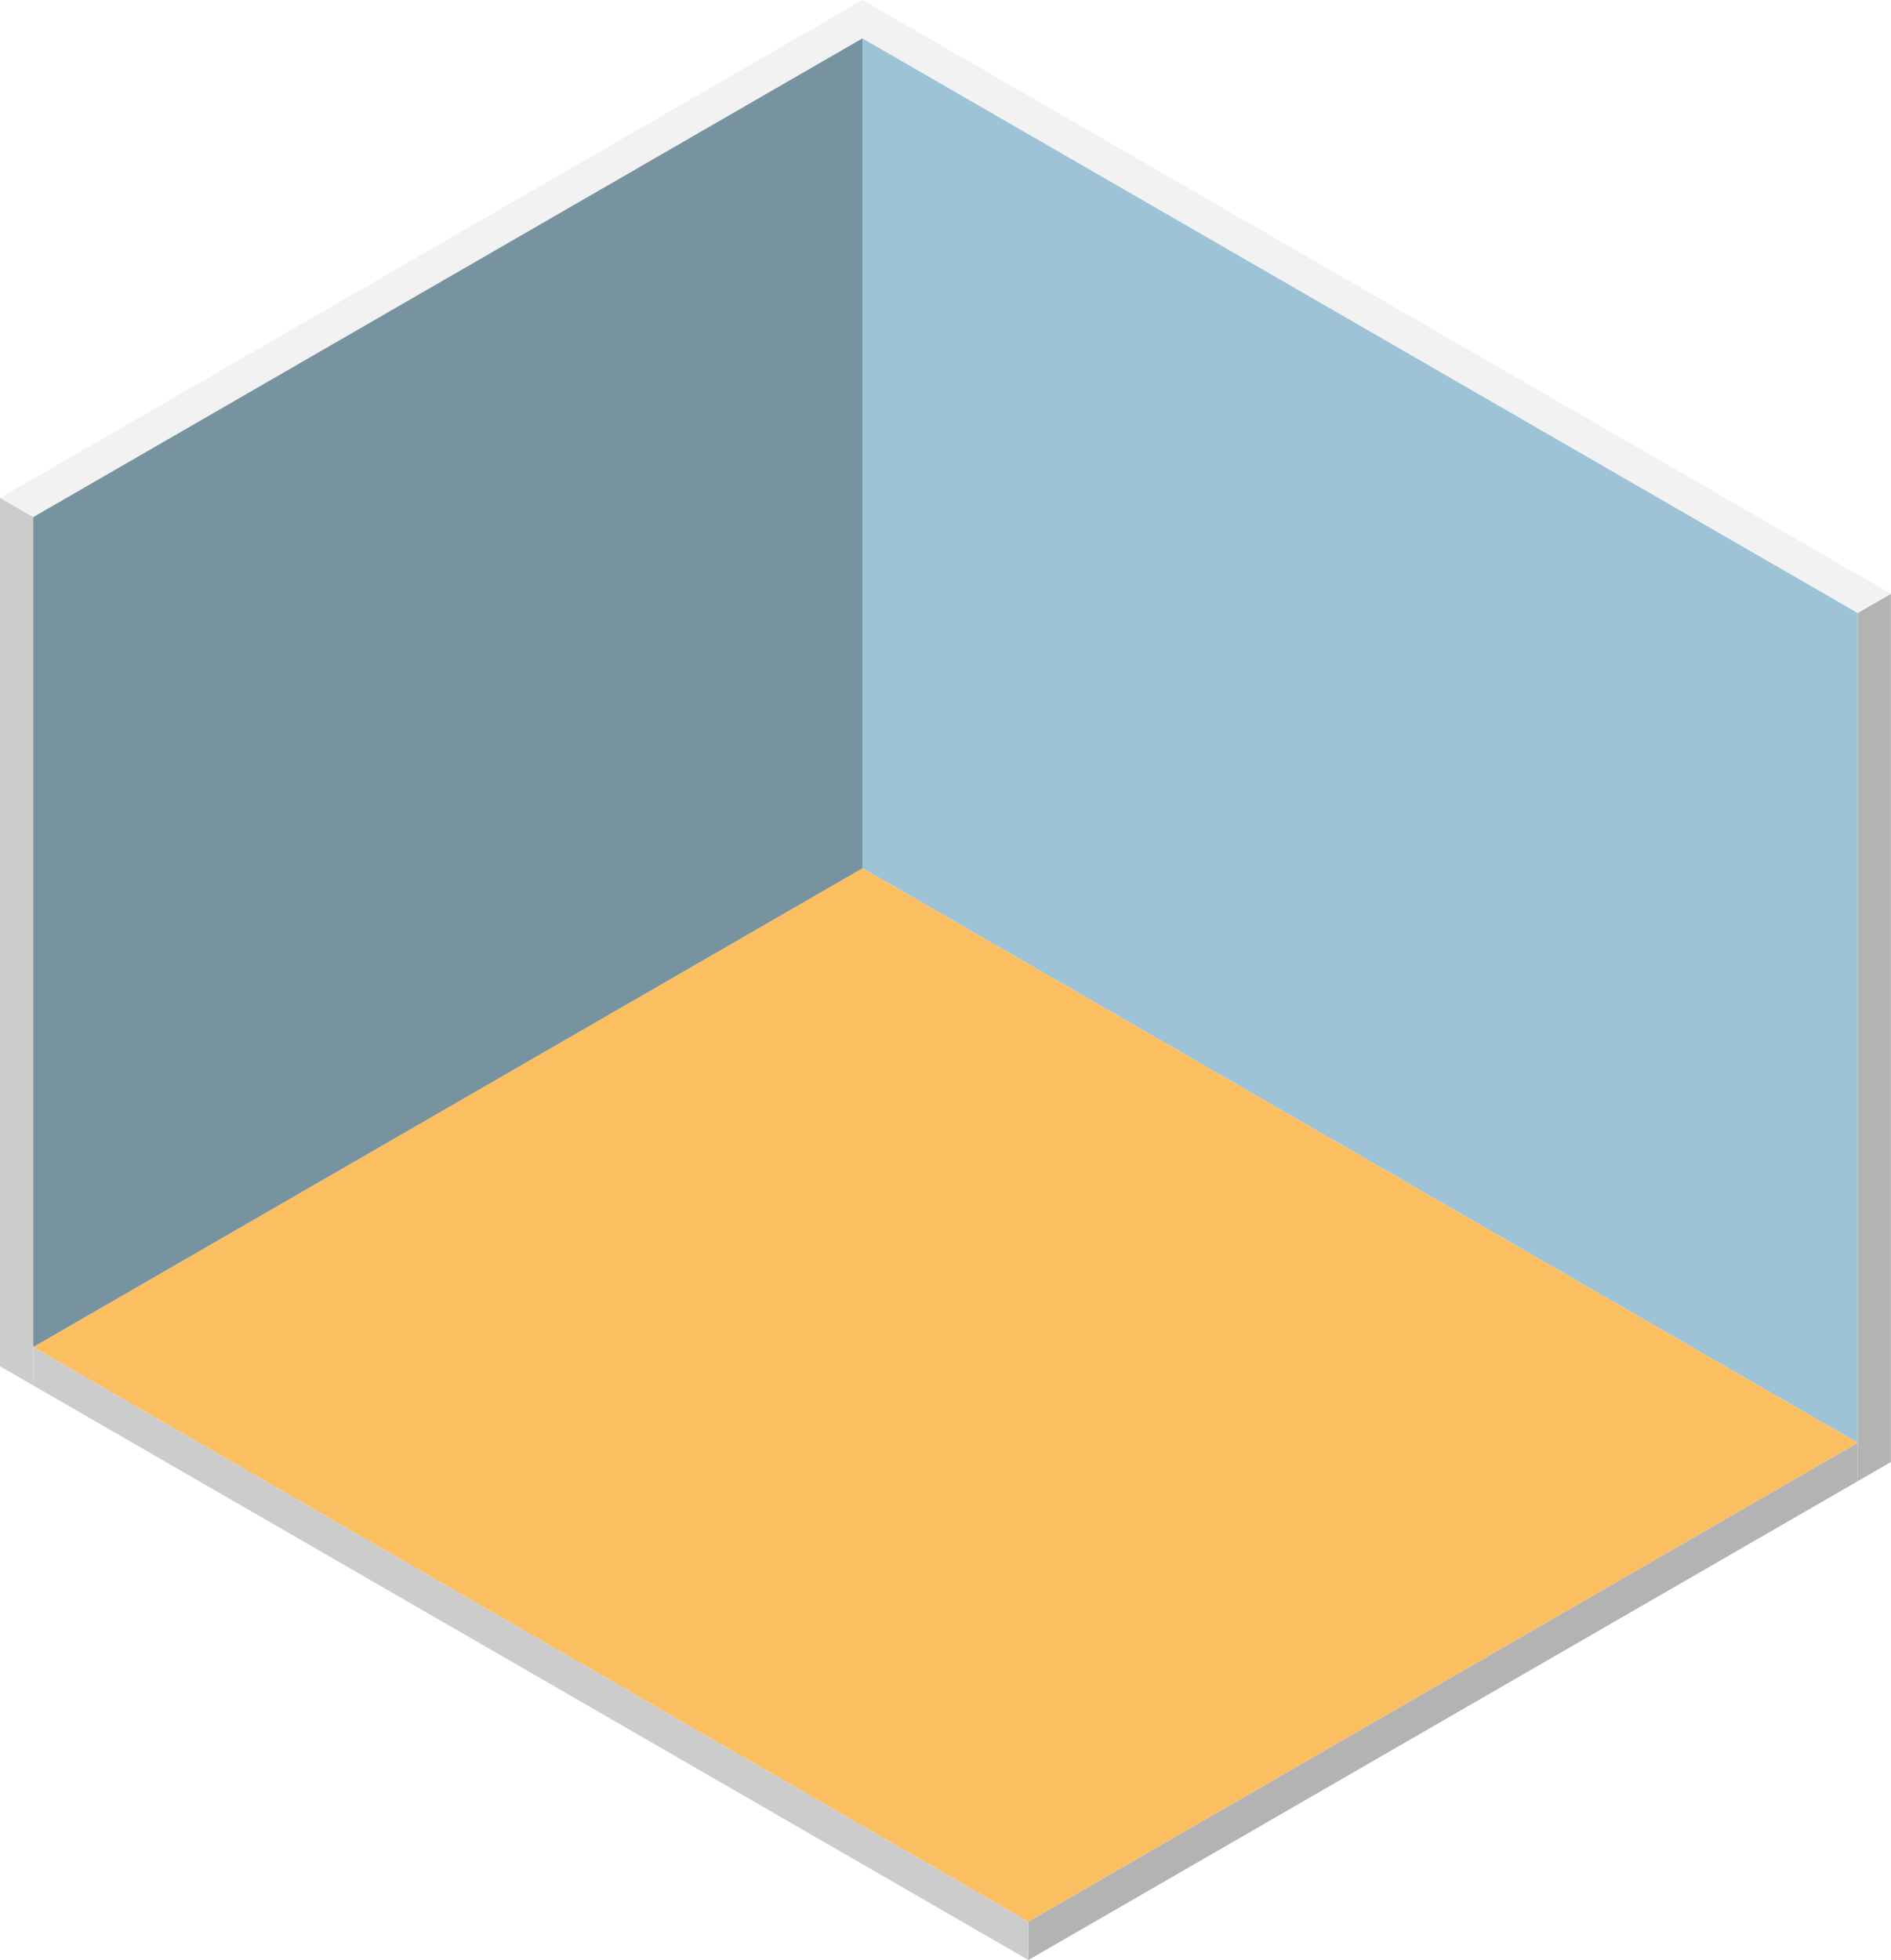
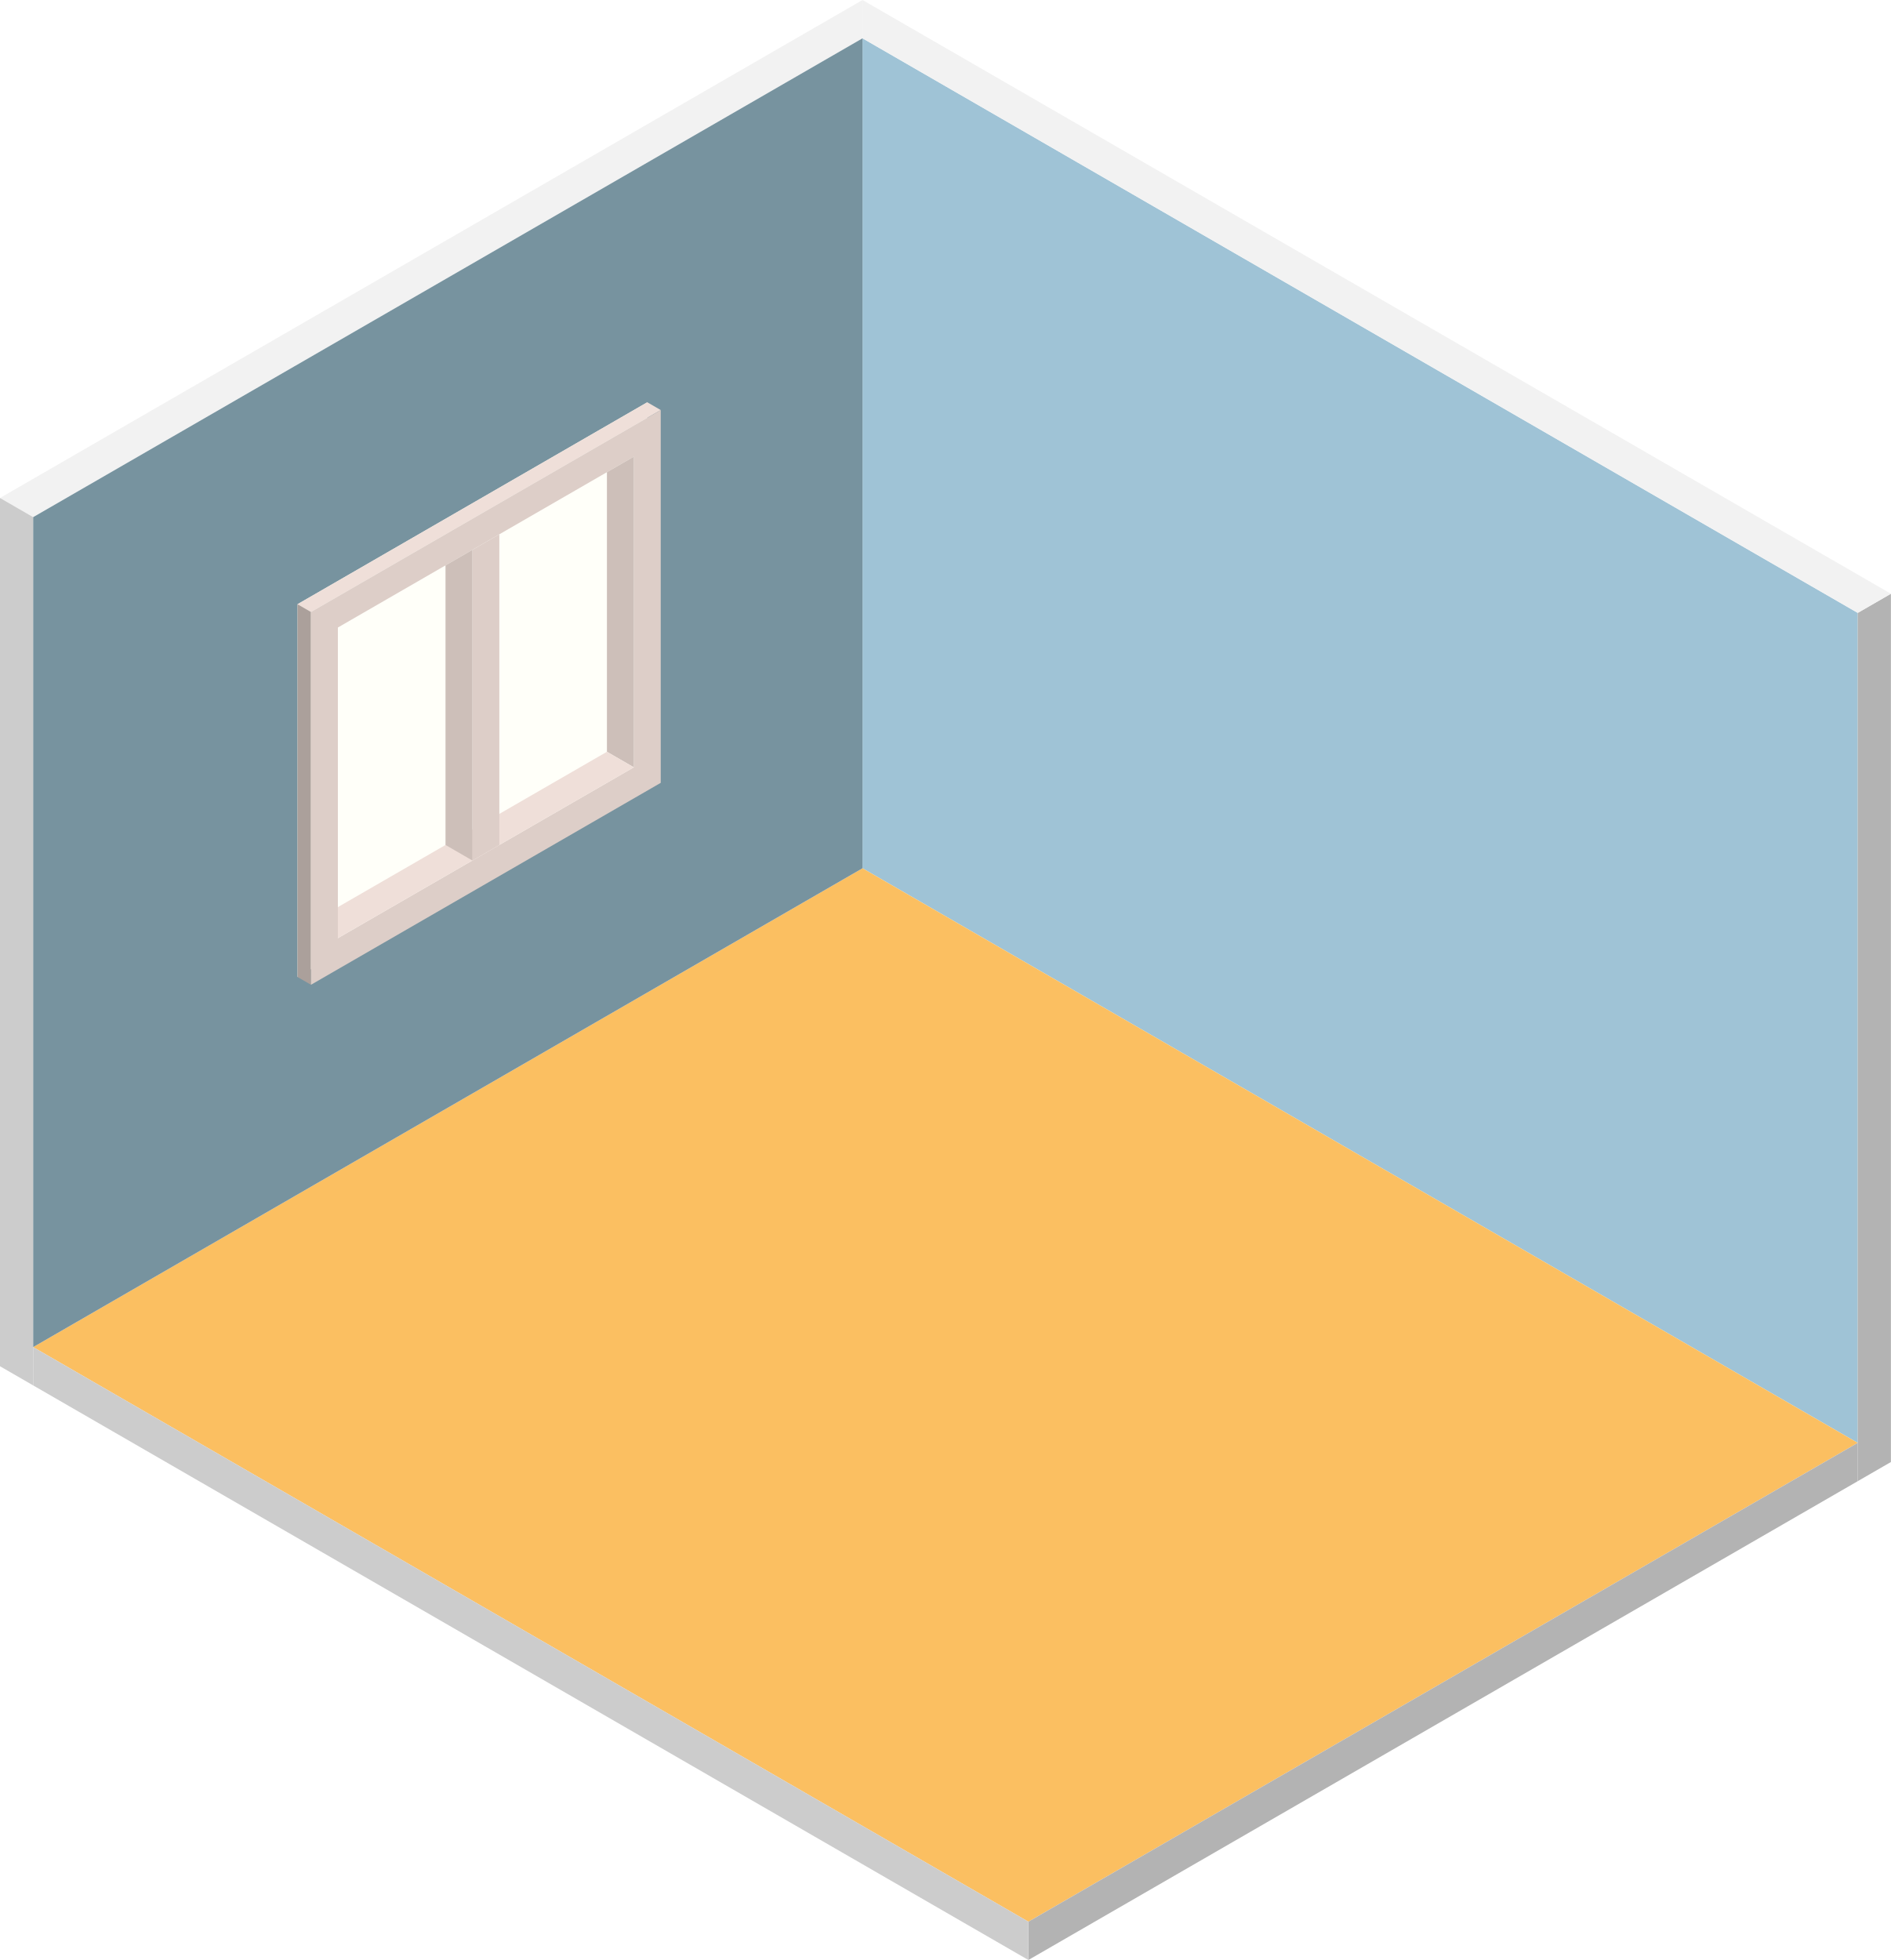
<svg xmlns="http://www.w3.org/2000/svg" width="243.469mm" height="252.363mm" viewBox="0 0 243.469 252.363" version="1.1" id="svg8">
  <defs id="defs2" />
-   <g transform="translate(7.343369,-55.42822)" id="layer1" style="display:inline">
-     <g transform="matrix(0.4110143,0,0,0.4110143,125.0696,105.572)" id="g1036">
+   <g transform="translate(3.668899,-50.2041)" id="layer1" style="display:inline">
+     <g transform="matrix(0.4110143,0,0,0.4110143,128.7441,100.3478)" id="g1036">
      <path style="fill:#9fc3d6;fill-opacity:1;stroke:none;stroke-width:0.265px;stroke-linecap:butt;stroke-linejoin:miter;stroke-opacity:1" d="M -51.962,-110 V 150 L 259.808,330 V 70 Z" id="path1015" />
      <path style="fill:#fbbf61;fill-opacity:1;stroke:none;stroke-width:0.265px;stroke-linecap:butt;stroke-linejoin:miter;stroke-opacity:1" d="M -51.962,150 259.808,330 0,480 -311.769,300 Z" id="path999" />
      <path style="fill:#b3b3b3;fill-opacity:1;stroke:none;stroke-width:0.265px;stroke-linecap:butt;stroke-linejoin:miter;stroke-opacity:1" d="M 0,480 V 492 L 259.808,342 V 330 Z" id="path1001" />
      <path style="fill:#cccccc;fill-opacity:1;stroke:none;stroke-width:0.265px;stroke-linecap:butt;stroke-linejoin:miter;stroke-opacity:1" d="m -311.769,300 v 12 L 0,492 v -12 z" id="path1003" />
      <path style="fill:#b3b3b3;fill-opacity:1;stroke:none;stroke-width:0.265px;stroke-linecap:butt;stroke-linejoin:miter;stroke-opacity:1" d="M 259.808,330 V 70 C 263.272,68 266.736,66 270.2,64 v 272 l -10.392,6 z" id="path1005" />
      <path style="fill:#f2f2f2;fill-opacity:1;stroke:none;stroke-width:0.265px;stroke-linecap:butt;stroke-linejoin:miter;stroke-opacity:1" d="M 259.808,70 -51.962,-110 v -12 L 270.2,64 Z" id="path1009" />
      <path style="fill:#f2f2f2;fill-opacity:1;stroke:none;stroke-width:0.265px;stroke-linecap:butt;stroke-linejoin:miter;stroke-opacity:1" d="m -51.962,-122 -270.2,156 10.392,6 259.808,-150 z" id="path1011" />
      <path style="fill:#cccccc;fill-opacity:1;stroke:none;stroke-width:0.265px;stroke-linecap:butt;stroke-linejoin:miter;stroke-opacity:1" d="M -322.161,34 V 306 L -311.769,312 V 40 Z" id="path1013" />
      <path style="fill:#77939f;fill-opacity:1;stroke:none;stroke-width:0.265px;stroke-linecap:butt;stroke-linejoin:miter;stroke-opacity:1" d="M -311.769,40 -51.962,-110 V 150 L -311.769,300 Z" id="path1025" />
    </g>
    <g id="g971" transform="matrix(0.2857143,0,0,0.2857143,396.8871,384)">
      <g id="g984">
        <path style="fill:#ececec;stroke:none;stroke-width:0.265px;stroke-linecap:butt;stroke-linejoin:miter;stroke-opacity:1" d="M 69.282,60 155.885,110 l -3.464,2 -86.603,-50 z" id="path861" />
        <path style="fill:#1a1a1a;fill-opacity:1;stroke:#000000;stroke-width:0.265px;stroke-linecap:butt;stroke-linejoin:miter;stroke-opacity:1" d="m 152.42,112 v 60 L 65.818,122 v -60 0" id="path863" />
        <path style="fill:#4899ff;fill-opacity:1;stroke:#000000;stroke-width:0.265px;stroke-linecap:butt;stroke-linejoin:miter;stroke-opacity:1" d="M 69.282,68 V 120 l 79.674,46 v -52 z" id="path865" />
        <path style="fill:#cccccc;stroke:none;stroke-width:0.265px;stroke-linecap:butt;stroke-linejoin:miter;stroke-opacity:1" d="m 155.885,110 v 60 l -3.464,2 v -60 z" id="path869" />
        <path style="fill:#ececec;stroke:none;stroke-width:0.265px;stroke-linecap:butt;stroke-linejoin:miter;stroke-opacity:1" d="m 65.818,122 -51.962,30 86.603,50 51.962,-30 z" id="path871" />
        <path style="fill:#dfdfdf;fill-opacity:1;stroke:none;stroke-width:0.265px;stroke-linecap:butt;stroke-linejoin:miter;stroke-opacity:1" d="m 13.856,152 v 4 l 86.603,50 v -4 z" id="path873" />
        <path style="fill:#cccccc;stroke:none;stroke-width:0.265px;stroke-linecap:butt;stroke-linejoin:miter;stroke-opacity:1" d="m 100.459,206 55.426,-32 v -4 l -55.426,32 z" id="path875" />
        <path style="fill:#d6d6d6;fill-opacity:1;stroke:none;stroke-width:0.265px;stroke-linecap:butt;stroke-linejoin:miter;stroke-opacity:1" d="m 65.818,126 79.674,46 -24.249,14 -79.674,-46 z" id="path879" />
        <path style="fill:#d6d6d6;fill-opacity:1;stroke:none;stroke-width:0.265px;stroke-linecap:butt;stroke-linejoin:miter;stroke-opacity:1" d="M 65.818,158 90.067,172 72.746,182 48.497,168 Z" id="path883" />
      </g>
    </g>
-     <g id="g1000" transform="matrix(0.2857143,0,0,0.2857143,461.2204,176.5714)">
+     <g id="g1000" transform="matrix(0.2857143,0,0,0.2857143,495.8614,176.5714)">
      <path id="path973" d="m -658.179,0 259.808,150 V 310 L -658.179,160 Z" style="fill:#1a1a1a;fill-opacity:1;stroke:#000000;stroke-width:0.265px;stroke-linecap:butt;stroke-linejoin:miter;stroke-opacity:1" />
      <path id="path990" d="M -654.715,6 -401.836,152 V 304 L -654.715,158 Z" style="fill:#4899ff;fill-opacity:1;stroke:#000000;stroke-width:0.265px;stroke-linecap:butt;stroke-linejoin:miter;stroke-opacity:1" />
      <path id="path992" d="m -658.179,0 3.464,-2 259.808,150 -3.464,2 z" style="fill:#4d4d4d;stroke:none;stroke-width:0.265px;stroke-linecap:butt;stroke-linejoin:miter;stroke-opacity:1" />
      <path id="path994" d="M -398.372,310 -394.908,308 V 148 l -3.464,2 z" style="fill:#333333;stroke:none;stroke-width:0.265px;stroke-linecap:butt;stroke-linejoin:miter;stroke-opacity:1" />
    </g>
+     <g id="g1242">
+       <path style="fill:#fffff9;fill-opacity:1;stroke:none;stroke-width:0.212px;stroke-linecap:butt;stroke-linejoin:miter;stroke-opacity:1" d="m 34.641,128 v 48 l 45.033,-26 v -48 z" id="path1186" />
+       <path style="fill:#efdfd9;fill-opacity:1;stroke:none;stroke-width:0.265px;stroke-linecap:butt;stroke-linejoin:miter;stroke-opacity:1" d="m 34.641,128 1.732,1 45.033,-26 -1.732,-1 z" id="path1204" />
+       <path style="fill:#aba09b;fill-opacity:1;stroke:none;stroke-width:0.265px;stroke-linecap:butt;stroke-linejoin:miter;stroke-opacity:1" d="m 36.373,129 v 48 l -1.732,-1 v -48 z" id="path1206" />
+       <path style="fill:none;stroke:none;stroke-width:0.265px;stroke-linecap:butt;stroke-linejoin:miter;stroke-opacity:1" d="m 36.373,177 45.033,-26 -1.732,-1 -45.033,26 z" id="path1208" />
+       <path style="fill:#ddcec8;fill-opacity:1;stroke:none;stroke-width:0.265px;stroke-linecap:butt;stroke-linejoin:miter;stroke-opacity:1" d="m 81.406,151 v -48 l -45.033,26 v 48 z" id="path1210" />
+       <path style="fill:#fffff9;fill-opacity:1;stroke:none;stroke-width:0.265px;stroke-linecap:butt;stroke-linejoin:miter;stroke-opacity:1" d="m 77.942,109 -38.105,22 v 40 l 38.105,-22 z" id="path1212" />
+       <path style="fill:#cdbfb9;fill-opacity:1;stroke:none;stroke-width:0.265px;stroke-linecap:butt;stroke-linejoin:miter;stroke-opacity:1" d="m 77.942,149 -3.464,-2 v -36 l 3.464,-2 z" id="path1224" />
+       <path style="fill:#efdfd9;fill-opacity:1;stroke:none;stroke-width:0.265px;stroke-linecap:butt;stroke-linejoin:miter;stroke-opacity:1" d="m 74.478,147 -34.641,20 v 4 l 38.105,-22 z" id="path1226" />
+       <path style="fill:#ddcec8;fill-opacity:1;stroke:none;stroke-width:0.265px;stroke-linecap:butt;stroke-linejoin:miter;stroke-opacity:1" d="m 57.158,121 3.464,-2 v 40 l -3.464,2 z" id="path1228" />
+       <path style="fill:#cdbfb9;fill-opacity:1;stroke:none;stroke-width:0.265px;stroke-linecap:butt;stroke-linejoin:miter;stroke-opacity:1" d="m 57.158,161 -3.464,-2 v -36 l 3.464,-2 z" id="path1230" />
+     </g>
  </g>
</svg>
